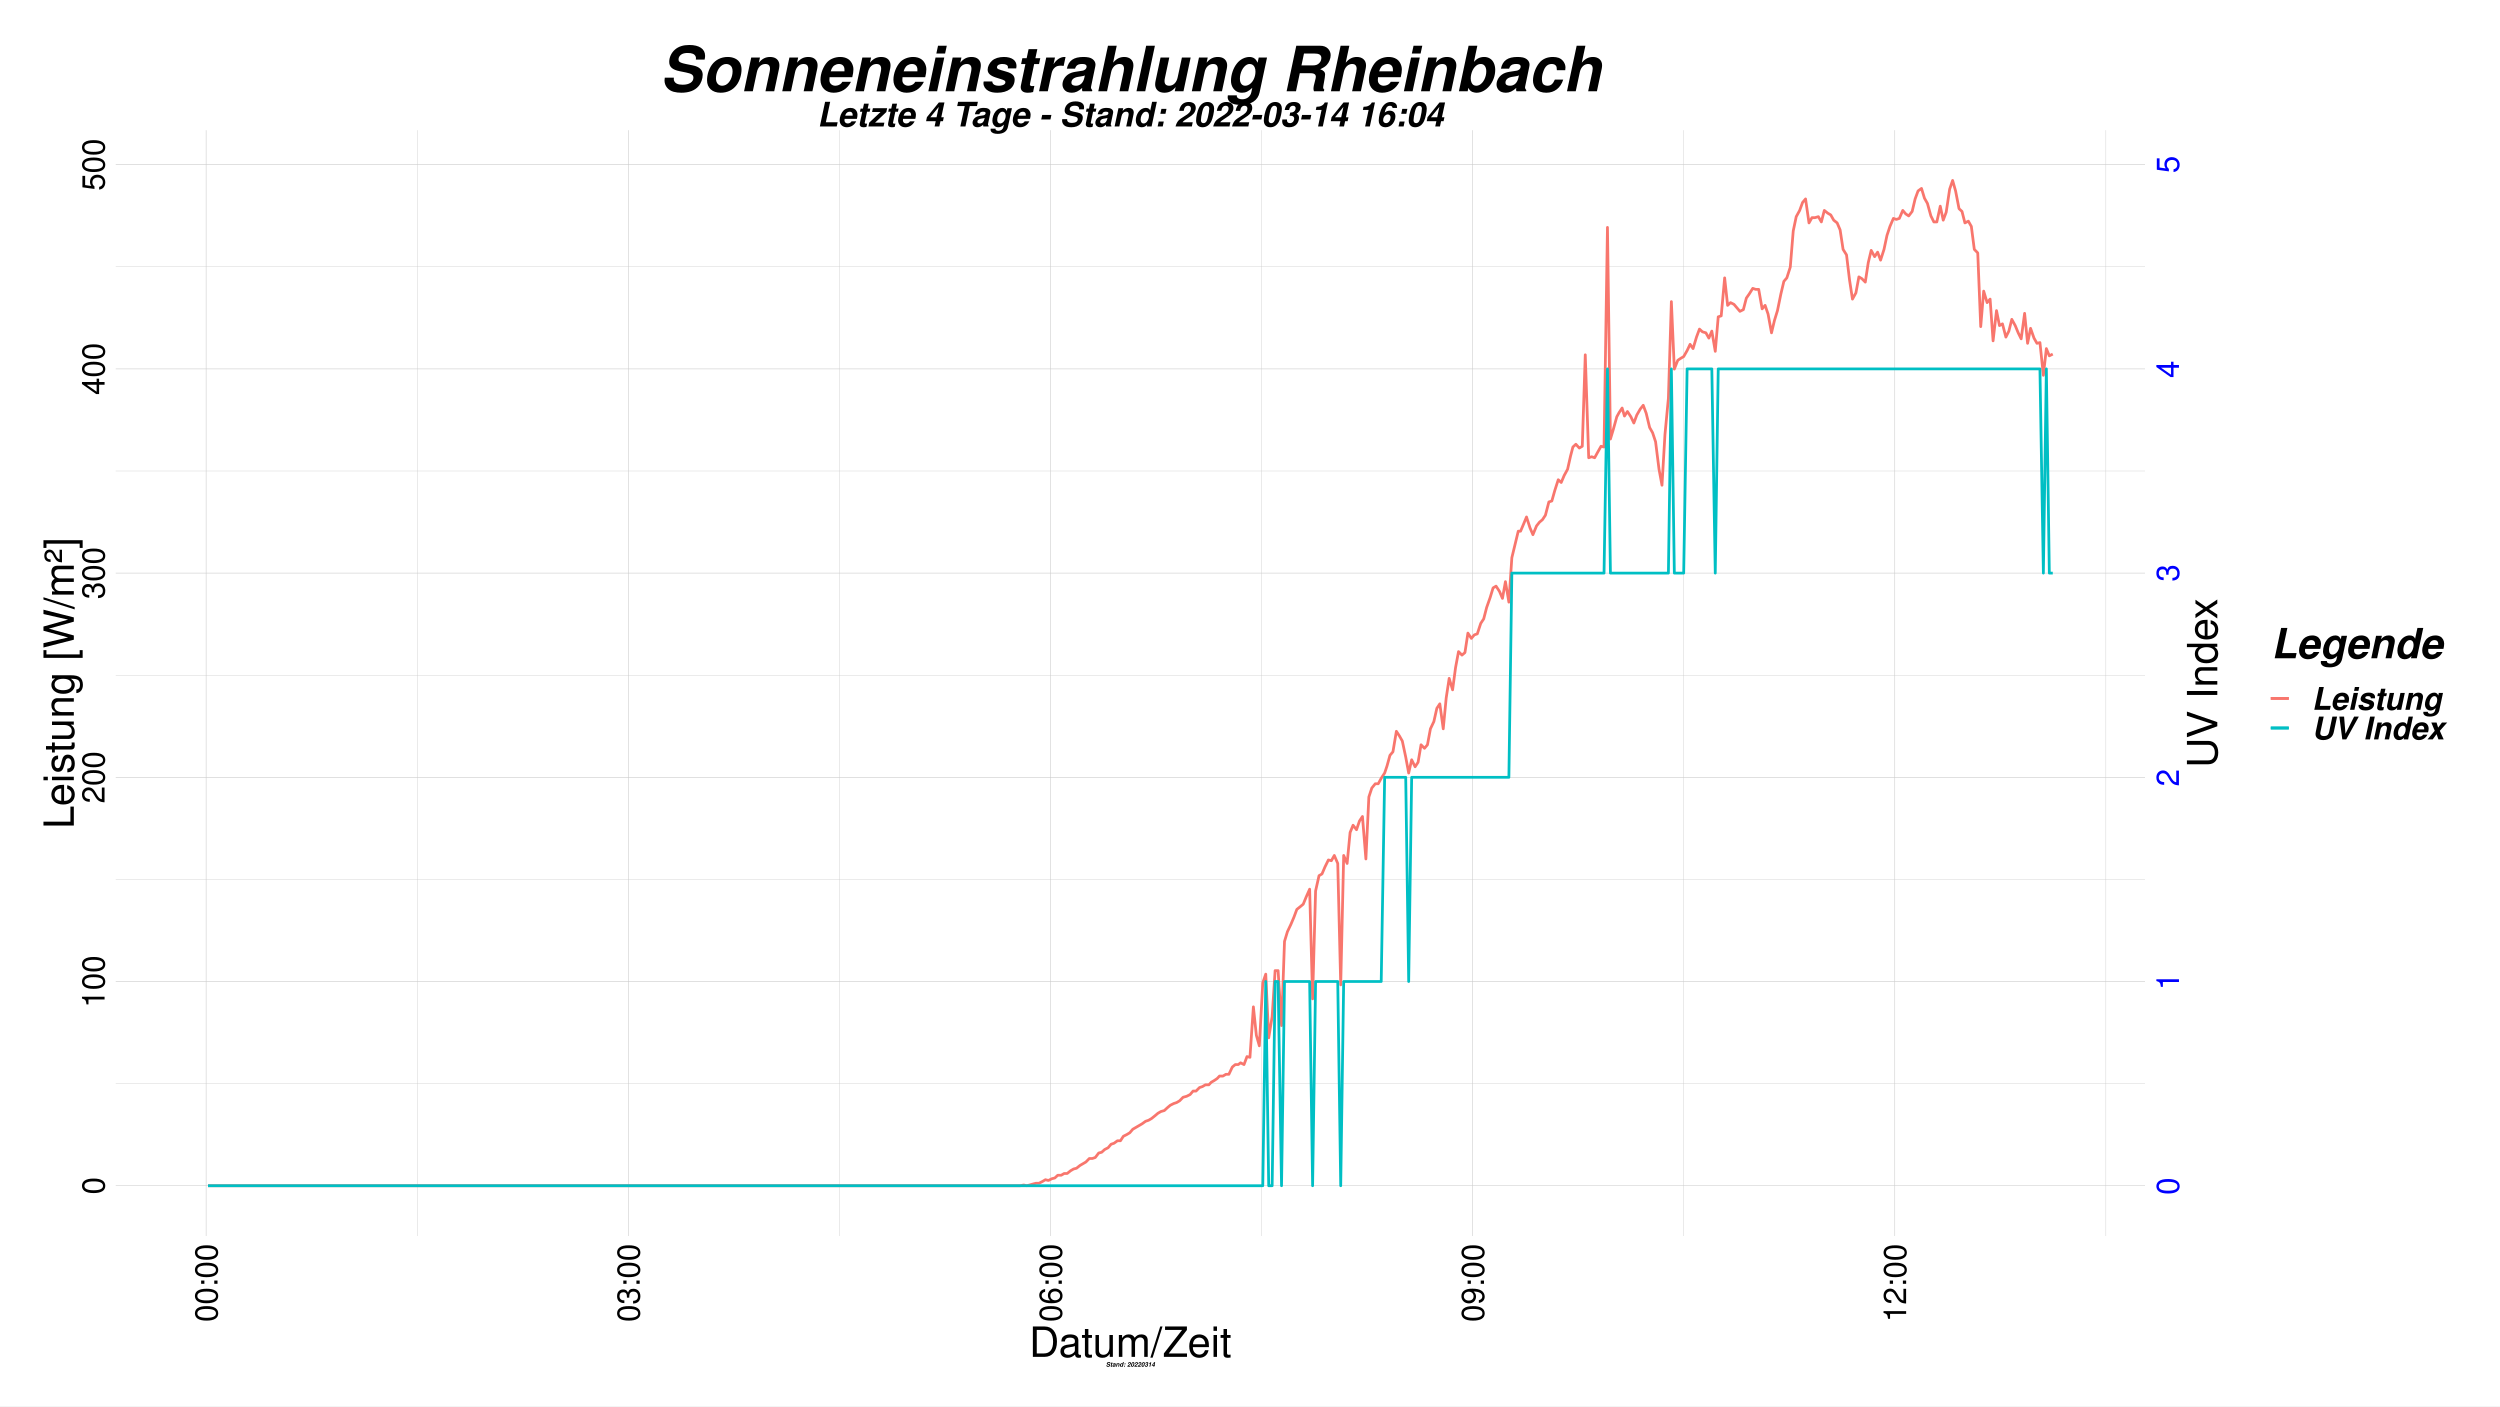
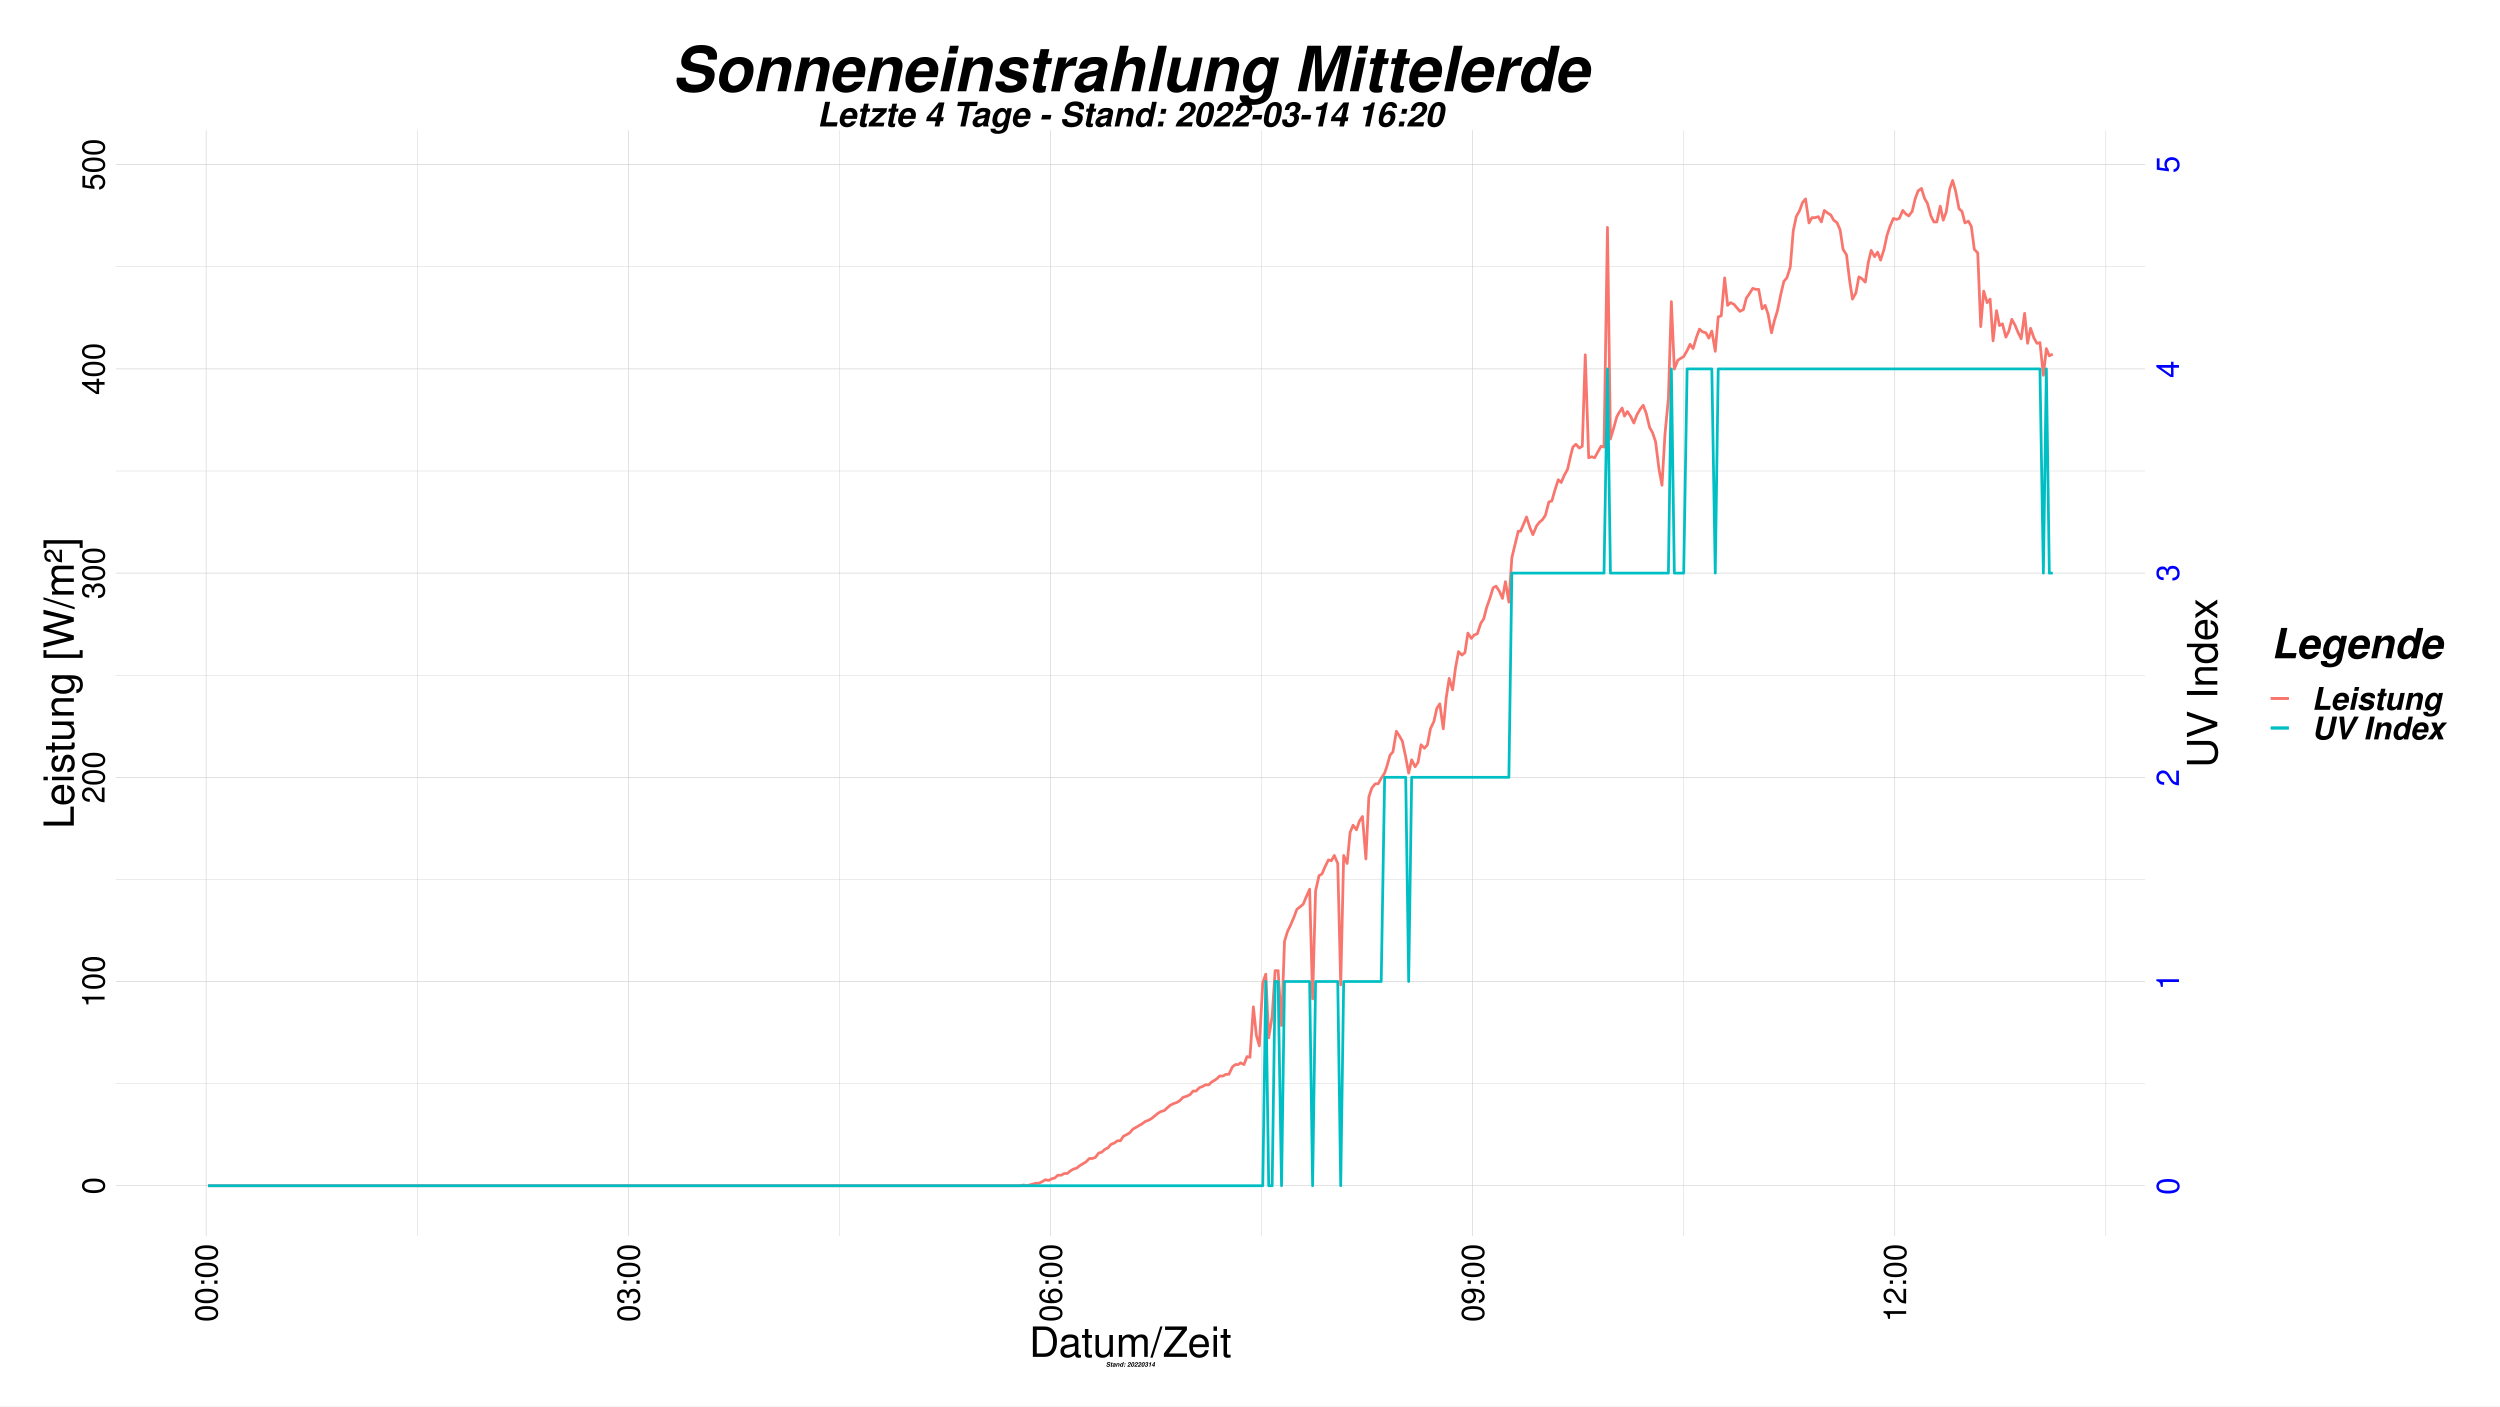
<svg xmlns="http://www.w3.org/2000/svg" class="svglite" width="1920.00pt" height="1080.00pt" viewBox="0 0 1920.00 1080.00">
  <defs>
    <style type="text/css">
    .svglite line, .svglite polyline, .svglite polygon, .svglite path, .svglite rect, .svglite circle {
      fill: none;
      stroke: #000000;
      stroke-linecap: round;
      stroke-linejoin: round;
      stroke-miterlimit: 10.00;
    }
    .svglite text {
      white-space: pre;
    }
  </style>
  </defs>
  <rect width="100%" height="100%" style="stroke: none; fill: #FFFFFF;" />
  <defs>
    <clipPath id="cpMC4wMHwxOTIwLjAwfDAuMDB8MTA4MC4wMA==">
      <rect x="0.00" y="0.00" width="1920.00" height="1080.00" />
    </clipPath>
  </defs>
  <g clip-path="url(#cpMC4wMHwxOTIwLjAwfDAuMDB8MTA4MC4wMA==)">
</g>
  <defs>
    <clipPath id="cpODguOTB8MTY0Ny4zNnw5OS45OHw5NDkuMjQ=">
      <rect x="88.90" y="99.98" width="1558.46" height="849.26" />
    </clipPath>
  </defs>
  <g clip-path="url(#cpODguOTB8MTY0Ny4zNnw5OS45OHw5NDkuMjQ=)">
    <polyline points="88.90,832.22 1647.36,832.22 " style="stroke-width: 0.32; stroke: #CCCCCC; stroke-linecap: butt;" />
    <polyline points="88.90,675.39 1647.36,675.39 " style="stroke-width: 0.32; stroke: #CCCCCC; stroke-linecap: butt;" />
    <polyline points="88.90,518.56 1647.36,518.56 " style="stroke-width: 0.32; stroke: #CCCCCC; stroke-linecap: butt;" />
    <polyline points="88.90,361.72 1647.36,361.72 " style="stroke-width: 0.32; stroke: #CCCCCC; stroke-linecap: butt;" />
    <polyline points="88.90,204.89 1647.36,204.89 " style="stroke-width: 0.32; stroke: #CCCCCC; stroke-linecap: butt;" />
    <polyline points="320.41,949.24 320.41,99.98 " style="stroke-width: 0.32; stroke: #CCCCCC; stroke-linecap: butt;" />
    <polyline points="644.63,949.24 644.63,99.98 " style="stroke-width: 0.32; stroke: #CCCCCC; stroke-linecap: butt;" />
    <polyline points="968.85,949.24 968.85,99.98 " style="stroke-width: 0.32; stroke: #CCCCCC; stroke-linecap: butt;" />
    <polyline points="1293.07,949.24 1293.07,99.98 " style="stroke-width: 0.32; stroke: #CCCCCC; stroke-linecap: butt;" />
    <polyline points="1617.29,949.24 1617.29,99.98 " style="stroke-width: 0.32; stroke: #CCCCCC; stroke-linecap: butt;" />
    <polyline points="88.90,910.64 1647.36,910.64 " style="stroke-width: 0.43; stroke: #CCCCCC; stroke-linecap: butt;" />
    <polyline points="88.90,753.80 1647.36,753.80 " style="stroke-width: 0.43; stroke: #CCCCCC; stroke-linecap: butt;" />
    <polyline points="88.90,596.97 1647.36,596.97 " style="stroke-width: 0.43; stroke: #CCCCCC; stroke-linecap: butt;" />
    <polyline points="88.90,440.14 1647.36,440.14 " style="stroke-width: 0.43; stroke: #CCCCCC; stroke-linecap: butt;" />
    <polyline points="88.90,283.31 1647.36,283.31 " style="stroke-width: 0.43; stroke: #CCCCCC; stroke-linecap: butt;" />
    <polyline points="88.90,126.48 1647.36,126.48 " style="stroke-width: 0.43; stroke: #CCCCCC; stroke-linecap: butt;" />
    <polyline points="158.30,949.24 158.30,99.98 " style="stroke-width: 0.43; stroke: #CCCCCC; stroke-linecap: butt;" />
    <polyline points="482.52,949.24 482.52,99.98 " style="stroke-width: 0.43; stroke: #CCCCCC; stroke-linecap: butt;" />
    <polyline points="806.74,949.24 806.74,99.98 " style="stroke-width: 0.43; stroke: #CCCCCC; stroke-linecap: butt;" />
    <polyline points="1130.96,949.24 1130.96,99.98 " style="stroke-width: 0.43; stroke: #CCCCCC; stroke-linecap: butt;" />
    <polyline points="1455.18,949.24 1455.18,99.98 " style="stroke-width: 0.43; stroke: #CCCCCC; stroke-linecap: butt;" />
    <polyline points="159.74,910.64 162.02,910.64 164.30,910.64 166.94,910.64 169.23,910.64 171.51,910.64 174.15,910.64 176.43,910.64 178.71,910.64 181.35,910.64 183.64,910.64 185.92,910.64 188.56,910.64 190.84,910.64 193.12,910.64 195.73,910.64 198.02,910.64 200.30,910.64 202.94,910.64 205.22,910.64 207.50,910.64 210.14,910.64 212.43,910.64 214.71,910.64 217.35,910.64 219.63,910.64 221.91,910.64 224.55,910.64 226.84,910.64 229.12,910.64 231.76,910.64 234.04,910.64 236.32,910.64 238.96,910.64 241.24,910.64 243.53,910.64 246.17,910.64 248.45,910.64 250.70,910.64 253.34,910.64 255.62,910.64 257.91,910.64 260.55,910.64 262.83,910.64 265.11,910.64 267.75,910.64 270.03,910.64 272.32,910.64 274.96,910.64 277.24,910.64 279.52,910.64 282.16,910.64 284.44,910.64 286.70,910.64 289.34,910.64 291.62,910.64 293.90,910.64 296.54,910.64 298.82,910.64 301.11,910.64 303.75,910.64 306.03,910.64 308.31,910.64 310.95,910.64 313.23,910.64 315.52,910.64 318.16,910.64 320.44,910.64 322.72,910.64 325.36,910.64 327.64,910.64 329.92,910.64 332.57,910.64 334.85,910.64 337.13,910.64 339.74,910.64 342.02,910.64 344.30,910.64 346.95,910.64 349.23,910.64 351.51,910.64 354.15,910.64 356.43,910.64 358.71,910.64 361.36,910.64 363.64,910.64 365.92,910.64 368.56,910.64 370.84,910.64 373.12,910.64 375.74,910.64 378.02,910.64 380.30,910.64 382.94,910.64 385.22,910.64 387.50,910.64 390.15,910.64 392.43,910.64 394.71,910.64 397.35,910.64 399.63,910.64 401.91,910.64 404.56,910.64 406.84,910.64 409.12,910.64 411.76,910.64 414.04,910.64 416.32,910.64 418.97,910.64 421.25,910.64 423.53,910.64 426.17,910.64 428.45,910.64 430.70,910.64 433.34,910.64 435.63,910.64 437.91,910.64 440.55,910.64 442.83,910.64 445.11,910.64 447.75,910.64 450.04,910.64 452.32,910.64 454.96,910.64 457.24,910.64 459.52,910.64 462.16,910.64 464.45,910.64 466.70,910.64 469.34,910.64 471.62,910.64 473.90,910.64 476.54,910.64 478.83,910.64 481.11,910.64 483.75,910.64 486.03,910.64 488.31,910.64 490.95,910.64 493.24,910.64 495.52,910.64 498.16,910.64 500.44,910.64 502.69,910.64 505.33,910.64 507.62,910.64 509.90,910.64 512.54,910.64 514.82,910.64 517.10,910.64 519.74,910.64 522.02,910.64 524.31,910.64 526.95,910.64 529.23,910.64 531.51,910.64 534.15,910.64 536.43,910.64 538.72,910.64 541.36,910.64 543.64,910.64 545.92,910.64 548.56,910.64 550.84,910.64 553.13,910.64 555.74,910.64 558.02,910.64 560.30,910.64 562.94,910.64 565.22,910.64 567.51,910.64 570.15,910.64 572.43,910.64 574.71,910.64 577.35,910.64 579.63,910.64 581.92,910.64 584.56,910.64 586.84,910.64 589.12,910.64 591.73,910.64 594.01,910.64 596.30,910.64 598.94,910.64 601.22,910.64 603.50,910.64 606.14,910.64 608.42,910.64 610.70,910.64 613.35,910.64 615.63,910.64 617.91,910.64 620.55,910.64 622.83,910.64 625.11,910.64 627.76,910.64 630.04,910.64 632.32,910.64 634.96,910.64 637.24,910.64 639.52,910.64 642.17,910.64 644.45,910.64 646.70,910.64 649.34,910.64 651.62,910.64 653.90,910.64 656.55,910.64 658.83,910.64 661.11,910.64 663.75,910.64 666.03,910.64 668.31,910.64 670.96,910.64 673.24,910.64 675.52,910.64 678.22,910.64 680.50,910.64 682.75,910.64 685.40,910.64 687.68,910.64 689.96,910.64 692.60,910.64 694.88,910.64 697.16,910.64 699.81,910.64 702.09,910.64 704.37,910.64 707.01,910.64 709.29,910.64 711.57,910.64 714.21,910.64 716.50,910.64 718.78,910.64 721.42,910.64 723.70,910.64 725.98,910.64 728.62,910.64 730.91,910.64 733.19,910.64 735.80,910.64 738.08,910.64 740.36,910.64 743.00,910.64 745.29,910.64 747.57,910.64 750.21,910.64 752.49,910.64 754.77,910.64 757.41,910.64 759.70,910.64 761.98,910.64 764.62,910.64 766.90,910.64 769.18,910.64 771.79,910.64 774.08,910.64 776.36,910.64 779.00,910.64 781.28,910.64 783.56,910.64 786.20,910.07 788.49,910.64 790.77,910.07 793.41,909.30 795.69,908.72 797.97,908.72 800.61,907.37 802.89,906.02 805.18,906.61 807.82,905.26 810.10,904.69 812.38,902.57 815.02,902.57 817.30,901.24 819.59,901.24 822.23,899.12 824.51,897.79 826.76,897.21 829.40,895.09 831.68,893.75 833.97,892.41 836.61,889.73 838.89,889.73 841.17,888.96 843.81,885.51 846.09,884.93 848.38,882.83 851.02,881.47 853.30,878.78 855.58,878.01 858.22,876.10 860.50,876.10 862.76,872.65 865.40,871.32 867.68,869.95 869.96,867.27 872.60,865.73 874.88,864.40 877.17,863.05 879.81,861.14 882.09,860.37 884.37,859.04 887.01,856.92 889.29,854.99 891.58,853.66 894.22,852.89 896.50,850.77 898.75,848.86 901.39,847.53 903.67,846.76 905.95,845.41 908.60,842.71 911.36,841.94 914.00,840.61 916.28,837.93 918.56,837.93 921.21,835.25 923.49,834.48 925.77,833.13 928.41,833.13 930.21,831.20 932.49,829.87 934.77,828.33 936.58,826.42 939.22,826.42 941.50,825.07 943.78,825.07 946.42,819.50 948.70,817.59 950.99,817.59 952.76,816.24 955.40,817.59 957.68,811.46 959.96,812.02 962.60,773.27 964.88,795.13 967.17,803.19 969.81,754.84 972.09,748.14 974.37,797.06 977.01,780.75 979.29,745.44 981.58,745.44 984.22,787.66 986.50,723.00 988.75,715.52 991.39,709.95 993.67,704.57 995.96,698.44 998.60,696.32 1000.88,694.41 1003.16,688.84 1005.80,682.90 1008.08,767.12 1010.37,684.23 1013.01,672.53 1015.29,671.18 1017.57,665.82 1020.21,660.44 1022.49,661.02 1024.75,656.99 1027.39,663.14 1029.67,756.38 1031.95,656.99 1034.59,663.14 1036.87,639.35 1039.15,633.78 1041.80,637.23 1044.08,630.52 1046.36,627.07 1049.00,659.67 1051.28,612.09 1053.56,605.19 1056.21,601.93 1058.49,601.93 1060.77,597.71 1063.41,593.68 1065.21,588.31 1067.49,580.07 1069.78,577.38 1072.42,561.64 1074.70,565.10 1076.98,569.12 1079.59,581.40 1081.87,593.68 1084.16,583.52 1086.80,588.89 1089.08,585.43 1091.36,572.00 1094.00,574.69 1096.28,572.00 1098.57,559.72 1101.21,554.16 1103.49,543.99 1105.77,540.54 1108.41,559.72 1110.69,535.93 1112.97,520.97 1115.59,529.80 1117.87,512.71 1120.15,500.44 1122.79,503.12 1125.07,501.19 1127.35,486.23 1130.00,490.28 1132.28,487.58 1134.56,486.81 1137.20,478.77 1139.48,475.30 1141.76,466.49 1144.41,458.99 1146.69,451.51 1148.97,450.16 1151.61,454.21 1153.89,459.57 1156.17,446.71 1158.82,462.44 1161.10,428.30 1163.38,418.90 1166.02,407.96 1167.79,407.96 1170.07,402.58 1172.36,397.03 1175.00,405.28 1177.28,410.64 1180.04,403.93 1182.32,401.04 1184.60,399.13 1186.88,395.68 1189.53,385.51 1191.81,384.75 1194.09,376.69 1196.73,368.44 1199.01,370.55 1201.29,365.17 1203.91,360.37 1206.19,350.21 1207.99,343.31 1210.27,341.19 1212.91,344.08 1215.19,342.72 1217.48,272.50 1220.12,351.54 1222.40,350.78 1224.68,351.54 1227.32,346.76 1229.60,342.72 1231.89,343.31 1234.53,174.65 1236.81,337.16 1239.06,329.68 1241.70,320.08 1243.50,316.82 1245.78,313.37 1247.59,319.52 1249.87,316.05 1252.51,320.08 1254.79,324.88 1257.07,318.75 1259.71,314.14 1262.00,311.25 1264.28,317.40 1266.92,328.33 1269.20,332.36 1271.48,339.26 1274.12,360.37 1276.41,372.65 1278.69,333.71 1281.33,305.89 1283.61,231.65 1285.89,283.45 1288.53,276.72 1290.82,275.18 1293.07,273.85 1295.71,269.24 1297.99,264.44 1300.27,267.72 1302.91,258.89 1305.19,252.74 1307.48,254.84 1310.12,255.61 1312.40,259.66 1314.68,254.28 1317.32,269.82 1319.60,243.33 1321.89,242.58 1324.53,213.41 1326.81,234.52 1329.06,232.42 1331.70,233.75 1333.98,236.43 1336.27,239.11 1338.91,237.78 1341.19,228.95 1343.47,225.69 1346.11,221.47 1348.39,222.24 1350.68,222.24 1353.32,237.20 1355.60,234.52 1357.88,241.23 1360.52,255.61 1362.80,246.03 1365.09,238.55 1367.73,225.69 1370.01,216.09 1372.29,213.41 1374.93,205.16 1377.21,177.34 1379.50,166.40 1382.14,161.61 1384.39,155.46 1386.67,152.78 1389.31,171.20 1391.59,167.17 1393.88,167.17 1396.52,166.40 1398.80,170.44 1401.08,161.61 1403.72,163.72 1406.00,165.06 1408.28,169.09 1410.93,171.20 1413.21,176.57 1415.49,191.53 1418.13,195.76 1420.41,214.76 1422.69,229.72 1425.34,224.92 1427.62,212.64 1429.90,213.99 1432.54,216.67 1434.82,201.71 1437.07,192.30 1439.72,197.11 1442.00,193.65 1444.28,199.79 1446.92,191.53 1449.20,180.79 1451.48,173.89 1454.13,167.74 1456.41,168.51 1458.69,167.74 1461.33,161.61 1463.61,164.29 1465.89,165.82 1468.54,162.37 1470.82,152.78 1473.07,146.64 1475.71,144.71 1477.99,152.21 1480.27,156.23 1482.92,165.82 1485.20,170.44 1487.48,170.44 1490.12,158.34 1492.40,169.09 1494.68,162.95 1497.33,145.29 1499.61,138.58 1501.89,146.64 1504.53,160.27 1506.81,162.37 1509.06,171.20 1511.70,169.85 1513.99,173.89 1516.27,191.53 1518.91,194.23 1521.19,250.83 1523.47,223.59 1526.11,232.42 1528.40,229.72 1530.68,261.76 1533.32,238.55 1535.60,250.06 1537.88,248.71 1540.52,258.89 1542.81,254.28 1545.06,245.26 1547.70,250.06 1549.98,255.61 1552.26,260.22 1554.90,240.65 1557.19,263.67 1559.47,252.16 1562.11,259.66 1564.39,263.67 1566.67,263.11 1569.31,288.23 1571.60,267.72 1573.88,273.27 1576.52,271.94 " style="stroke-width: 2.13; stroke: #F8766D; stroke-linecap: butt;" />
    <polyline points="159.74,910.64 162.02,910.64 164.30,910.64 166.94,910.64 169.23,910.64 171.51,910.64 174.15,910.64 176.43,910.64 178.71,910.64 181.35,910.64 183.64,910.64 185.92,910.64 188.56,910.64 190.84,910.64 193.12,910.64 195.73,910.64 198.02,910.64 200.30,910.64 202.94,910.64 205.22,910.64 207.50,910.64 210.14,910.64 212.43,910.64 214.71,910.64 217.35,910.64 219.63,910.64 221.91,910.64 224.55,910.64 226.84,910.64 229.12,910.64 231.76,910.64 234.04,910.64 236.32,910.64 238.96,910.64 241.24,910.64 243.53,910.64 246.17,910.64 248.45,910.64 250.70,910.64 253.34,910.64 255.62,910.64 257.91,910.64 260.55,910.64 262.83,910.64 265.11,910.64 267.75,910.64 270.03,910.64 272.32,910.64 274.96,910.64 277.24,910.64 279.52,910.64 282.16,910.64 284.44,910.64 286.70,910.64 289.34,910.64 291.62,910.64 293.90,910.64 296.54,910.64 298.82,910.64 301.11,910.64 303.75,910.64 306.03,910.64 308.31,910.64 310.95,910.64 313.23,910.64 315.52,910.64 318.16,910.64 320.44,910.64 322.72,910.64 325.36,910.64 327.64,910.64 329.92,910.64 332.57,910.64 334.85,910.64 337.13,910.64 339.74,910.64 342.02,910.64 344.30,910.64 346.95,910.64 349.23,910.64 351.51,910.64 354.15,910.64 356.43,910.64 358.71,910.64 361.36,910.64 363.64,910.64 365.92,910.64 368.56,910.64 370.84,910.64 373.12,910.64 375.74,910.64 378.02,910.64 380.30,910.64 382.94,910.64 385.22,910.64 387.50,910.64 390.15,910.64 392.43,910.64 394.71,910.64 397.35,910.64 399.63,910.64 401.91,910.64 404.56,910.64 406.84,910.64 409.12,910.64 411.76,910.64 414.04,910.64 416.32,910.64 418.97,910.64 421.25,910.64 423.53,910.64 426.17,910.64 428.45,910.64 430.70,910.64 433.34,910.64 435.63,910.64 437.91,910.64 440.55,910.64 442.83,910.64 445.11,910.64 447.75,910.64 450.04,910.64 452.32,910.64 454.96,910.64 457.24,910.64 459.52,910.64 462.16,910.64 464.45,910.64 466.70,910.64 469.34,910.64 471.62,910.64 473.90,910.64 476.54,910.64 478.83,910.64 481.11,910.64 483.75,910.64 486.03,910.64 488.31,910.64 490.95,910.64 493.24,910.64 495.52,910.64 498.16,910.64 500.44,910.64 502.69,910.64 505.33,910.64 507.62,910.64 509.90,910.64 512.54,910.64 514.82,910.64 517.10,910.64 519.74,910.64 522.02,910.64 524.31,910.64 526.95,910.64 529.23,910.64 531.51,910.64 534.15,910.64 536.43,910.64 538.72,910.64 541.36,910.64 543.64,910.64 545.92,910.64 548.56,910.64 550.84,910.64 553.13,910.64 555.74,910.64 558.02,910.64 560.30,910.64 562.94,910.64 565.22,910.64 567.51,910.64 570.15,910.64 572.43,910.64 574.71,910.64 577.35,910.64 579.63,910.64 581.92,910.64 584.56,910.64 586.84,910.64 589.12,910.64 591.73,910.64 594.01,910.64 596.30,910.64 598.94,910.64 601.22,910.64 603.50,910.64 606.14,910.64 608.42,910.64 610.70,910.64 613.35,910.64 615.63,910.64 617.91,910.64 620.55,910.64 622.83,910.64 625.11,910.64 627.76,910.64 630.04,910.64 632.32,910.64 634.96,910.64 637.24,910.64 639.52,910.64 642.17,910.64 644.45,910.64 646.70,910.64 649.34,910.64 651.62,910.64 653.90,910.64 656.55,910.64 658.83,910.64 661.11,910.64 663.75,910.64 666.03,910.64 668.31,910.64 670.96,910.64 673.24,910.64 675.52,910.64 678.22,910.64 680.50,910.64 682.75,910.64 685.40,910.64 687.68,910.64 689.96,910.64 692.60,910.64 694.88,910.64 697.16,910.64 699.81,910.64 702.09,910.64 704.37,910.64 707.01,910.64 709.29,910.64 711.57,910.64 714.21,910.64 716.50,910.64 718.78,910.64 721.42,910.64 723.70,910.64 725.98,910.64 728.62,910.64 730.91,910.64 733.19,910.64 735.80,910.64 738.08,910.64 740.36,910.64 743.00,910.64 745.29,910.64 747.57,910.64 750.21,910.64 752.49,910.64 754.77,910.64 757.41,910.64 759.70,910.64 761.98,910.64 764.62,910.64 766.90,910.64 769.18,910.64 771.79,910.64 774.08,910.64 776.36,910.64 779.00,910.64 781.28,910.64 783.56,910.64 786.20,910.64 788.49,910.64 790.77,910.64 793.41,910.64 795.69,910.64 797.97,910.64 800.61,910.64 802.89,910.64 805.18,910.64 807.82,910.64 810.10,910.64 812.38,910.64 815.02,910.64 817.30,910.64 819.59,910.64 822.23,910.64 824.51,910.64 826.76,910.64 829.40,910.64 831.68,910.64 833.97,910.64 836.61,910.64 838.89,910.64 841.17,910.64 843.81,910.64 846.09,910.64 848.38,910.64 851.02,910.64 853.30,910.64 855.58,910.64 858.22,910.64 860.50,910.64 862.76,910.64 865.40,910.64 867.68,910.64 869.96,910.64 872.60,910.64 874.88,910.64 877.17,910.64 879.81,910.64 882.09,910.64 884.37,910.64 887.01,910.64 889.29,910.64 891.58,910.64 894.22,910.64 896.50,910.64 898.75,910.64 901.39,910.64 903.67,910.64 905.95,910.64 908.60,910.64 911.36,910.64 914.00,910.64 916.28,910.64 918.56,910.64 921.21,910.64 923.49,910.64 925.77,910.64 928.41,910.64 930.21,910.64 932.49,910.64 934.77,910.64 936.58,910.64 939.22,910.64 941.50,910.64 943.78,910.64 946.42,910.64 948.70,910.64 950.99,910.64 952.76,910.64 955.40,910.64 957.68,910.64 959.96,910.64 962.60,910.64 964.88,910.64 967.17,910.64 969.81,910.64 972.09,753.80 974.37,910.64 977.01,910.64 979.29,753.80 981.58,753.80 984.22,910.64 986.50,753.80 988.75,753.80 991.39,753.80 993.67,753.80 995.96,753.80 998.60,753.80 1000.88,753.80 1003.16,753.80 1005.80,753.80 1008.08,910.64 1010.37,753.80 1013.01,753.80 1015.29,753.80 1017.57,753.80 1020.21,753.80 1022.49,753.80 1024.75,753.80 1027.39,753.80 1029.67,910.64 1031.95,753.80 1034.59,753.80 1036.87,753.80 1039.15,753.80 1041.80,753.80 1044.08,753.80 1046.36,753.80 1049.00,753.80 1051.28,753.80 1053.56,753.80 1056.21,753.80 1058.49,753.80 1060.77,753.80 1063.41,596.97 1065.21,596.97 1067.49,596.97 1069.78,596.97 1072.42,596.97 1074.70,596.97 1076.98,596.97 1079.59,596.97 1081.87,753.80 1084.16,596.97 1086.80,596.97 1089.08,596.97 1091.36,596.97 1094.00,596.97 1096.28,596.97 1098.57,596.97 1101.21,596.97 1103.49,596.97 1105.77,596.97 1108.41,596.97 1110.69,596.97 1112.97,596.97 1115.59,596.97 1117.87,596.97 1120.15,596.97 1122.79,596.97 1125.07,596.97 1127.35,596.97 1130.00,596.97 1132.28,596.97 1134.56,596.97 1137.20,596.97 1139.48,596.97 1141.76,596.97 1144.41,596.97 1146.69,596.97 1148.97,596.97 1151.61,596.97 1153.89,596.97 1156.17,596.97 1158.82,596.97 1161.10,440.14 1163.38,440.14 1166.02,440.14 1167.79,440.14 1170.07,440.14 1172.36,440.14 1175.00,440.14 1177.28,440.14 1180.04,440.14 1182.32,440.14 1184.60,440.14 1186.88,440.14 1189.53,440.14 1191.81,440.14 1194.09,440.14 1196.73,440.14 1199.01,440.14 1201.29,440.14 1203.91,440.14 1206.19,440.14 1207.99,440.14 1210.27,440.14 1212.91,440.14 1215.19,440.14 1217.48,440.14 1220.12,440.14 1222.40,440.14 1224.68,440.14 1227.32,440.14 1229.60,440.14 1231.89,440.14 1234.53,283.31 1236.81,440.14 1239.06,440.14 1241.70,440.14 1243.50,440.14 1245.78,440.14 1247.59,440.14 1249.87,440.14 1252.51,440.14 1254.79,440.14 1257.07,440.14 1259.71,440.14 1262.00,440.14 1264.28,440.14 1266.92,440.14 1269.20,440.14 1271.48,440.14 1274.12,440.14 1276.41,440.14 1278.69,440.14 1281.33,440.14 1283.61,283.31 1285.89,440.14 1288.53,440.14 1290.82,440.14 1293.07,440.14 1295.71,283.31 1297.99,283.31 1300.27,283.31 1302.91,283.31 1305.19,283.31 1307.48,283.31 1310.12,283.31 1312.40,283.31 1314.68,283.31 1317.32,440.14 1319.60,283.31 1321.89,283.31 1324.53,283.31 1326.81,283.31 1329.06,283.31 1331.70,283.31 1333.98,283.31 1336.27,283.31 1338.91,283.31 1341.19,283.31 1343.47,283.31 1346.11,283.31 1348.39,283.31 1350.68,283.31 1353.32,283.31 1355.60,283.31 1357.88,283.31 1360.52,283.31 1362.80,283.31 1365.09,283.31 1367.73,283.31 1370.01,283.31 1372.29,283.31 1374.93,283.31 1377.21,283.31 1379.50,283.31 1382.14,283.31 1384.39,283.31 1386.67,283.31 1389.31,283.31 1391.59,283.31 1393.88,283.31 1396.52,283.31 1398.80,283.31 1401.08,283.31 1403.72,283.31 1406.00,283.31 1408.28,283.31 1410.93,283.31 1413.21,283.31 1415.49,283.31 1418.13,283.31 1420.41,283.31 1422.69,283.31 1425.34,283.31 1427.62,283.31 1429.90,283.31 1432.54,283.31 1434.82,283.31 1437.07,283.31 1439.72,283.31 1442.00,283.31 1444.28,283.31 1446.92,283.31 1449.20,283.31 1451.48,283.31 1454.13,283.31 1456.41,283.31 1458.69,283.31 1461.33,283.31 1463.61,283.31 1465.89,283.31 1468.54,283.31 1470.82,283.31 1473.07,283.31 1475.71,283.31 1477.99,283.31 1480.27,283.31 1482.92,283.31 1485.20,283.31 1487.48,283.31 1490.12,283.31 1492.40,283.31 1494.68,283.31 1497.33,283.31 1499.61,283.31 1501.89,283.31 1504.53,283.31 1506.81,283.31 1509.06,283.31 1511.70,283.31 1513.99,283.31 1516.27,283.31 1518.91,283.31 1521.19,283.31 1523.47,283.31 1526.11,283.31 1528.40,283.31 1530.68,283.31 1533.32,283.31 1535.60,283.31 1537.88,283.31 1540.52,283.31 1542.81,283.31 1545.06,283.31 1547.70,283.31 1549.98,283.31 1552.26,283.31 1554.90,283.31 1557.19,283.31 1559.47,283.31 1562.11,283.31 1564.39,283.31 1566.67,283.31 1569.31,440.14 1571.60,283.31 1573.88,440.14 1576.52,440.14 " style="stroke-width: 2.13; stroke: #00BFC4; stroke-linecap: butt;" />
  </g>
  <g clip-path="url(#cpMC4wMHwxOTIwLjAwfDAuMDB8MTA4MC4wMA==)">
    <text transform="translate(80.31,910.64) rotate(-90)" text-anchor="middle" style="font-size: 24.00px; font-family: &quot;Nimbus Sans&quot;;" textLength="26.69px" lengthAdjust="spacingAndGlyphs">  0</text>
    <text transform="translate(80.31,753.80) rotate(-90)" text-anchor="middle" style="font-size: 24.00px; font-family: &quot;Nimbus Sans&quot;;" textLength="40.02px" lengthAdjust="spacingAndGlyphs">100</text>
    <text transform="translate(80.31,596.97) rotate(-90)" text-anchor="middle" style="font-size: 24.00px; font-family: &quot;Nimbus Sans&quot;;" textLength="40.02px" lengthAdjust="spacingAndGlyphs">200</text>
    <text transform="translate(80.31,440.14) rotate(-90)" text-anchor="middle" style="font-size: 24.00px; font-family: &quot;Nimbus Sans&quot;;" textLength="40.02px" lengthAdjust="spacingAndGlyphs">300</text>
    <text transform="translate(80.31,283.31) rotate(-90)" text-anchor="middle" style="font-size: 24.00px; font-family: &quot;Nimbus Sans&quot;;" textLength="40.02px" lengthAdjust="spacingAndGlyphs">400</text>
    <text transform="translate(80.31,126.48) rotate(-90)" text-anchor="middle" style="font-size: 24.00px; font-family: &quot;Nimbus Sans&quot;;" textLength="40.02px" lengthAdjust="spacingAndGlyphs">500</text>
    <text transform="translate(1673.45,910.98) rotate(-90)" text-anchor="middle" style="font-size: 24.00px;fill: #0000FF; font-family: &quot;Nimbus Sans&quot;;" textLength="13.34px" lengthAdjust="spacingAndGlyphs">0</text>
    <text transform="translate(1673.45,753.71) rotate(-90)" text-anchor="middle" style="font-size: 24.00px;fill: #0000FF; font-family: &quot;Nimbus Sans&quot;;" textLength="13.34px" lengthAdjust="spacingAndGlyphs">1</text>
    <text transform="translate(1673.45,597.29) rotate(-90)" text-anchor="middle" style="font-size: 24.00px;fill: #0000FF; font-family: &quot;Nimbus Sans&quot;;" textLength="13.34px" lengthAdjust="spacingAndGlyphs">2</text>
    <text transform="translate(1673.45,440.02) rotate(-90)" text-anchor="middle" style="font-size: 24.00px;fill: #0000FF; font-family: &quot;Nimbus Sans&quot;;" textLength="13.34px" lengthAdjust="spacingAndGlyphs">3</text>
    <text transform="translate(1673.45,283.60) rotate(-90)" text-anchor="middle" style="font-size: 24.00px;fill: #0000FF; font-family: &quot;Nimbus Sans&quot;;" textLength="13.34px" lengthAdjust="spacingAndGlyphs">4</text>
    <text transform="translate(1673.45,126.33) rotate(-90)" text-anchor="middle" style="font-size: 24.00px;fill: #0000FF; font-family: &quot;Nimbus Sans&quot;;" textLength="13.34px" lengthAdjust="spacingAndGlyphs">5</text>
    <text transform="translate(167.05,955.22) rotate(-90)" text-anchor="end" style="font-size: 24.00px; font-family: &quot;Nimbus Sans&quot;;" textLength="60.04px" lengthAdjust="spacingAndGlyphs">00:00</text>
    <text transform="translate(491.27,955.22) rotate(-90)" text-anchor="end" style="font-size: 24.00px; font-family: &quot;Nimbus Sans&quot;;" textLength="60.04px" lengthAdjust="spacingAndGlyphs">03:00</text>
    <text transform="translate(815.49,955.22) rotate(-90)" text-anchor="end" style="font-size: 24.00px; font-family: &quot;Nimbus Sans&quot;;" textLength="60.04px" lengthAdjust="spacingAndGlyphs">06:00</text>
    <text transform="translate(1139.71,955.22) rotate(-90)" text-anchor="end" style="font-size: 24.00px; font-family: &quot;Nimbus Sans&quot;;" textLength="60.04px" lengthAdjust="spacingAndGlyphs">09:00</text>
    <text transform="translate(1463.92,955.22) rotate(-90)" text-anchor="end" style="font-size: 24.00px; font-family: &quot;Nimbus Sans&quot;;" textLength="60.04px" lengthAdjust="spacingAndGlyphs">12:00</text>
    <text x="868.13" y="1042.07" text-anchor="middle" style="font-size: 32.00px; font-family: &quot;Nimbus Sans&quot;;" textLength="156.49px" lengthAdjust="spacingAndGlyphs">Datum/Zeit</text>
    <text transform="translate(56.70,524.61) rotate(-90)" text-anchor="middle" style="font-size: 32.00px; font-family: &quot;Nimbus Sans&quot;;" textLength="224.08px" lengthAdjust="spacingAndGlyphs">Leistung [W/m²]</text>
    <text transform="translate(1702.88,524.61) rotate(-90)" text-anchor="middle" style="font-size: 32.00px; font-family: &quot;Nimbus Sans&quot;;" textLength="131.62px" lengthAdjust="spacingAndGlyphs">UV Index</text>
    <text x="1810.20" y="505.57" text-anchor="middle" style="font-size: 32.00px; font-weight: bold; font-style: italic; font-family: &quot;Nimbus Sans&quot;;" textLength="131.59px" lengthAdjust="spacingAndGlyphs">Legende</text>
    <line x1="1743.96" y1="536.37" x2="1757.79" y2="536.37" style="stroke-width: 2.13; stroke: #F8766D; stroke-linecap: butt;" />
    <line x1="1743.96" y1="536.37" x2="1757.79" y2="536.37" style="stroke-width: 2.13; stroke: #F8766D; stroke-linecap: butt;" />
    <line x1="1743.96" y1="559.10" x2="1757.79" y2="559.10" style="stroke-width: 2.13; stroke: #00BFC4; stroke-linecap: butt;" />
    <line x1="1743.96" y1="559.10" x2="1757.79" y2="559.10" style="stroke-width: 2.13; stroke: #00BFC4; stroke-linecap: butt;" />
    <text x="1775.46" y="545.11" style="font-size: 24.00px; font-weight: bold; font-style: italic; font-family: &quot;Nimbus Sans&quot;;" textLength="100.02px" lengthAdjust="spacingAndGlyphs">Leistung</text>
    <text x="1775.46" y="567.84" style="font-size: 24.00px; font-weight: bold; font-style: italic; font-family: &quot;Nimbus Sans&quot;;" textLength="102.70px" lengthAdjust="spacingAndGlyphs">UV Index</text>
-     <text x="868.13" y="97.14" text-anchor="middle" style="font-size: 26.00px; font-weight: bold; font-style: italic; font-family: &quot;Nimbus Sans&quot;;" textLength="482.67px" lengthAdjust="spacingAndGlyphs">Letzte 4 Tage - Stand: 2022-03-14 16:04</text>
-     <text x="868.13" y="70.11" text-anchor="middle" style="font-size: 48.00px; font-weight: bold; font-style: italic; font-family: &quot;Nimbus Sans&quot;;" textLength="722.76px" lengthAdjust="spacingAndGlyphs">Sonneneinstrahlung Rheinbach</text>
+     <text x="868.13" y="97.14" text-anchor="middle" style="font-size: 26.00px; font-weight: bold; font-style: italic; font-family: &quot;Nimbus Sans&quot;;" textLength="482.67px" lengthAdjust="spacingAndGlyphs">Letzte 4 Tage - Stand: 2022-03-14 16:20</text>
+     <text x="868.13" y="70.11" text-anchor="middle" style="font-size: 48.00px; font-weight: bold; font-style: italic; font-family: &quot;Nimbus Sans&quot;;" textLength="704.09px" lengthAdjust="spacingAndGlyphs">Sonneneinstrahlung Mittelerde</text>
    <text x="868.13" y="1049.59" text-anchor="middle" style="font-size: 4.80px; font-weight: bold; font-style: italic; font-family: &quot;Nimbus Sans&quot;;" textLength="37.56px" lengthAdjust="spacingAndGlyphs">Stand: 20220314</text>
  </g>
</svg>
